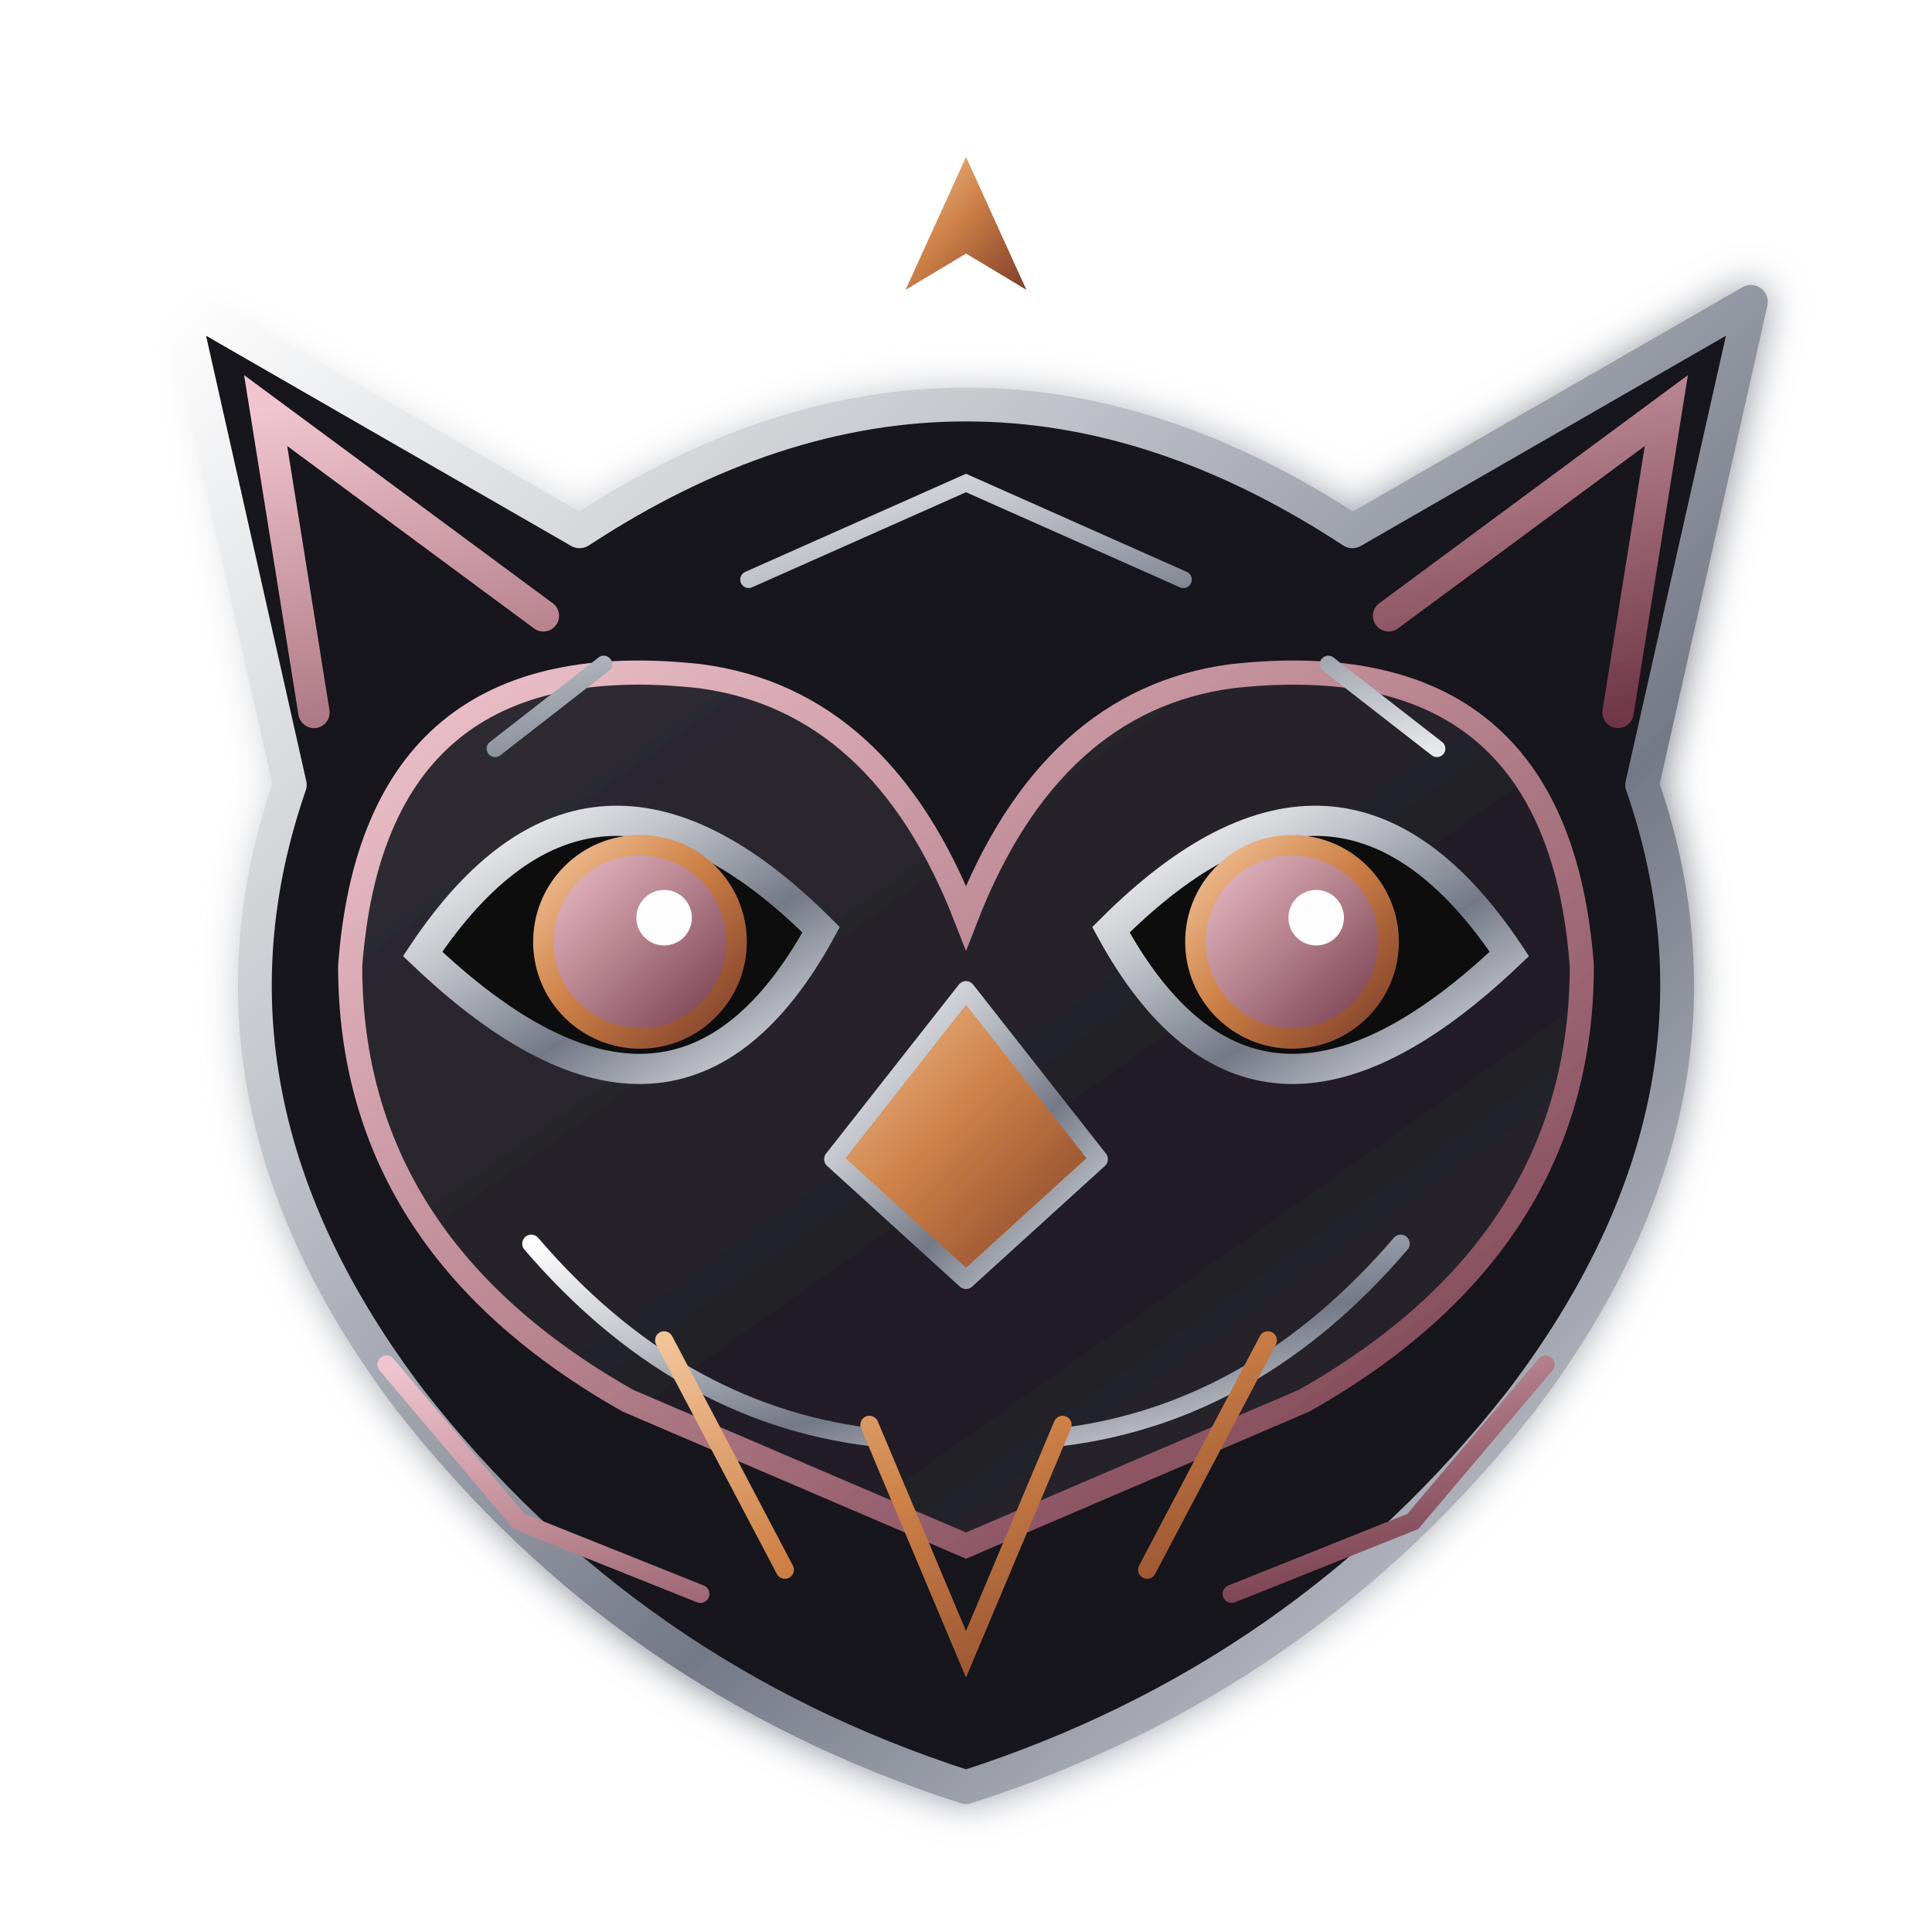
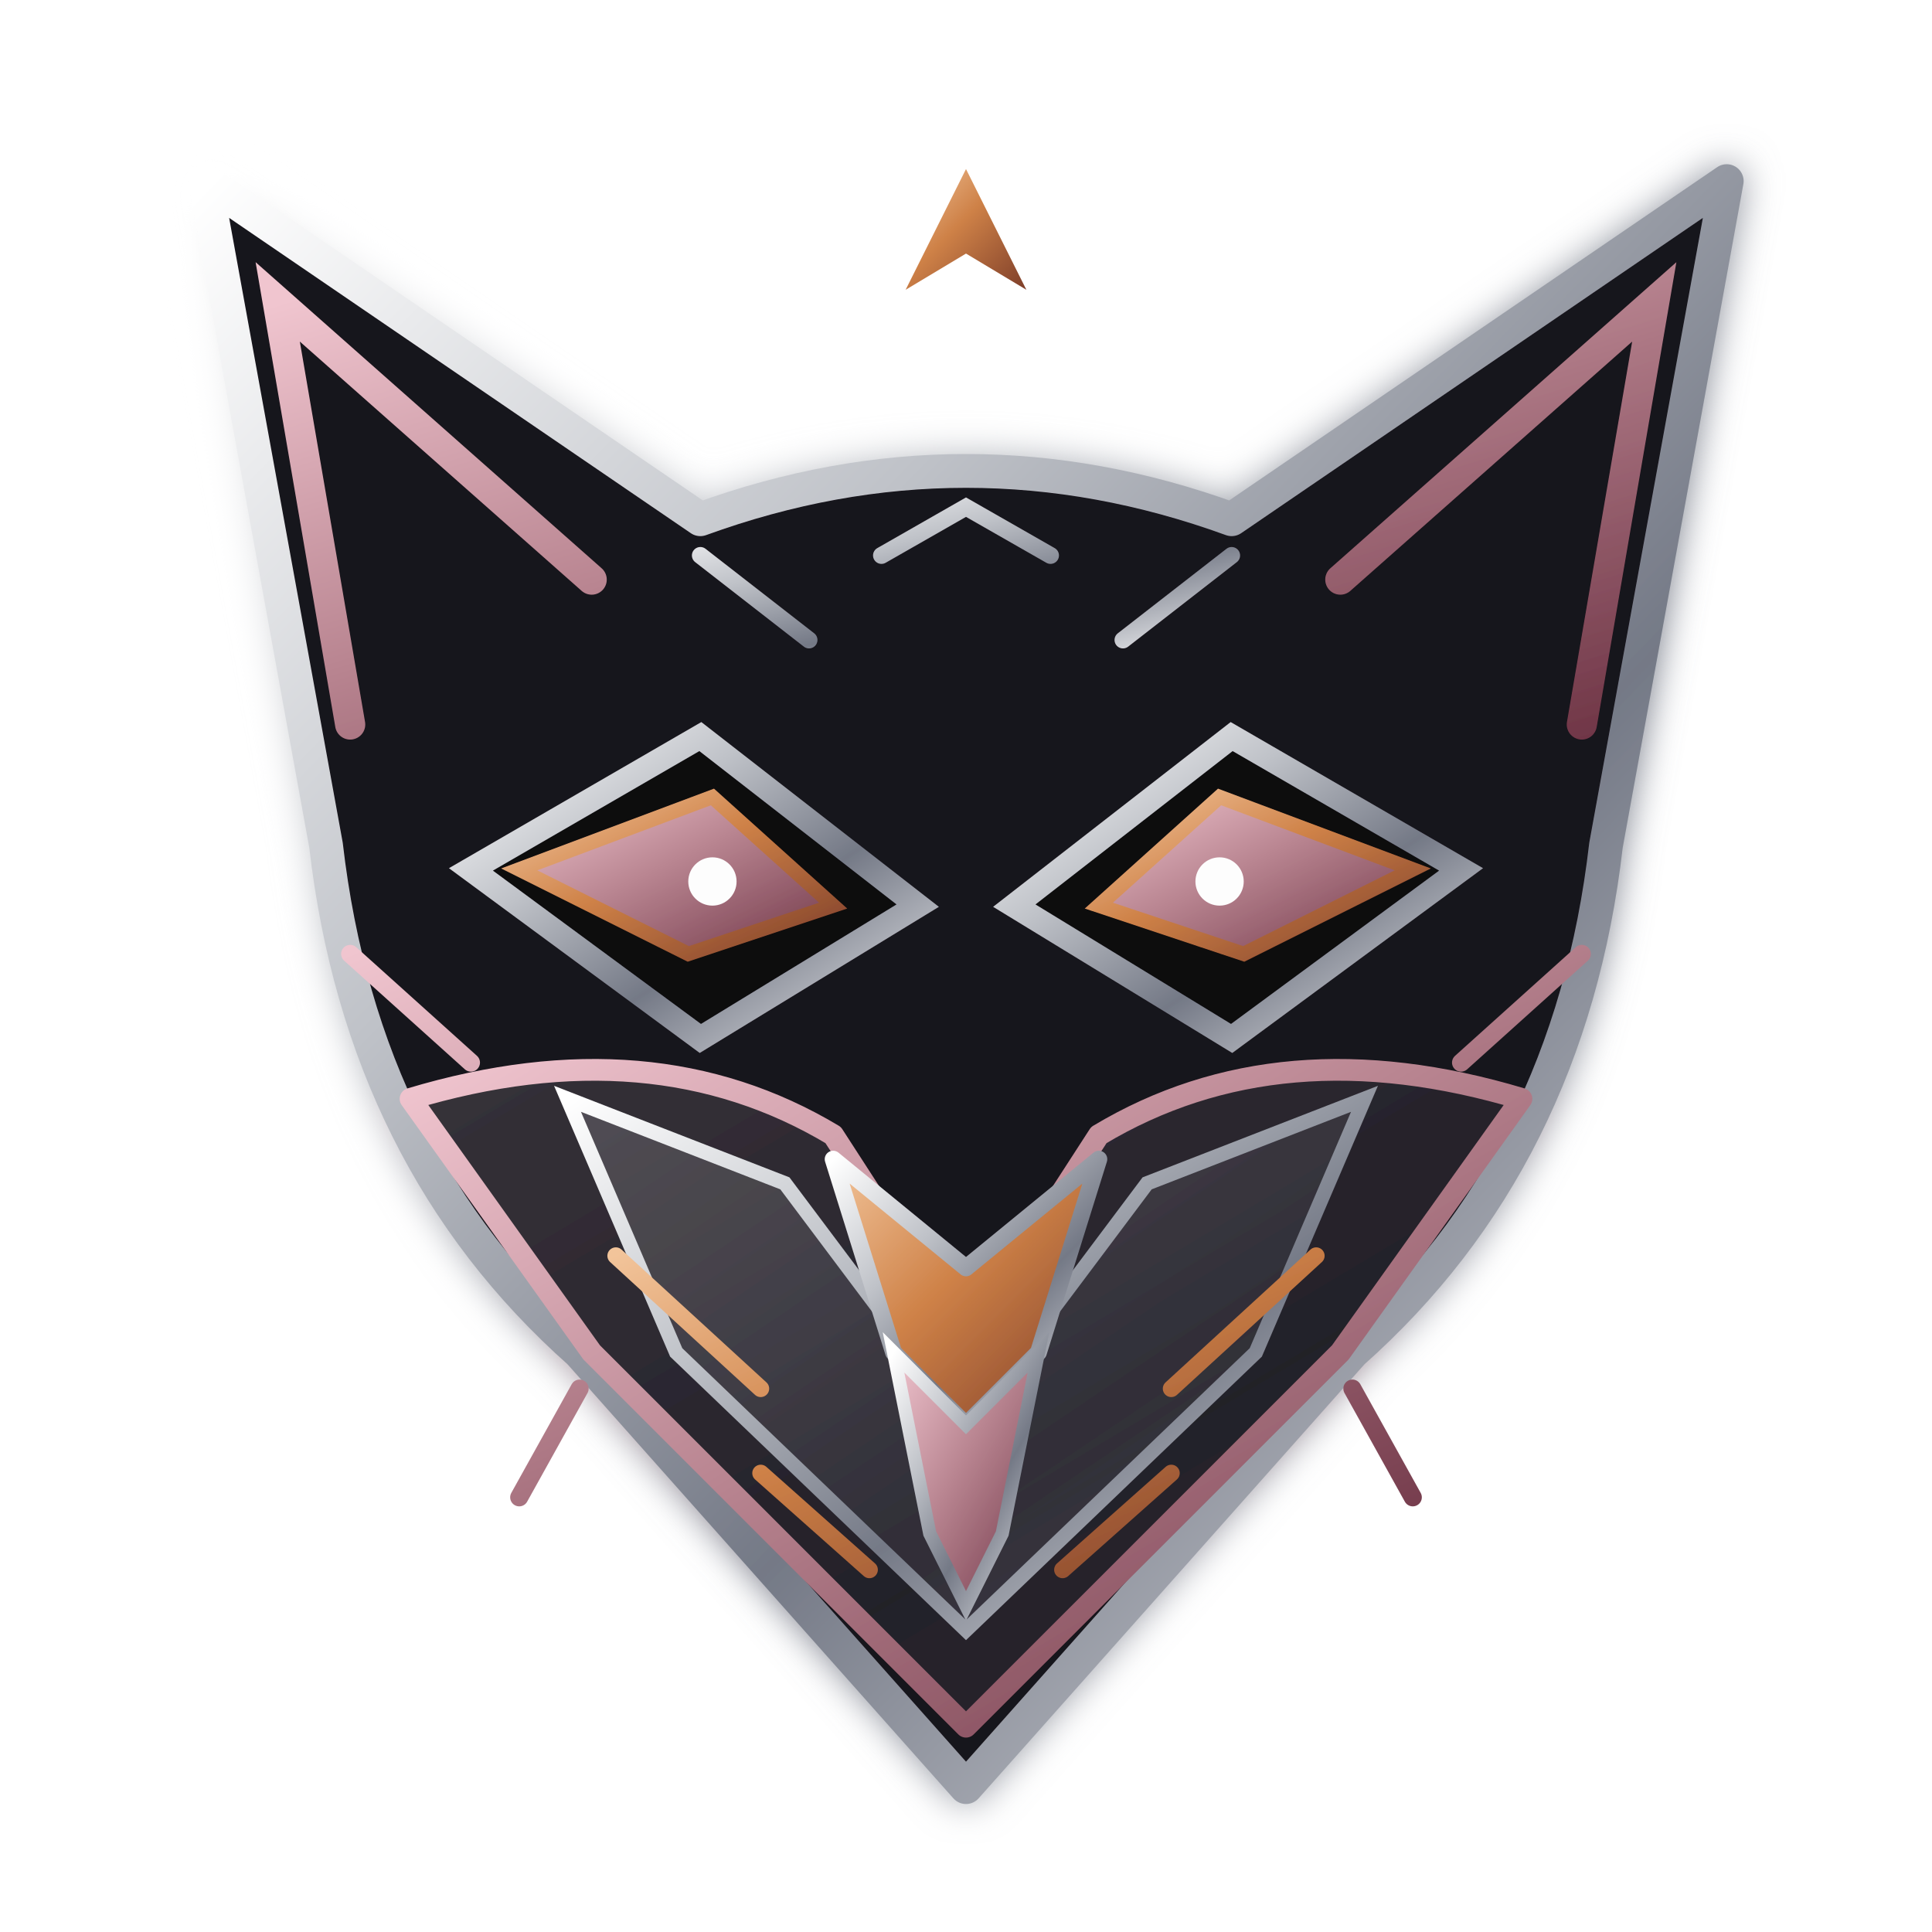
<svg xmlns="http://www.w3.org/2000/svg" viewBox="0 0 160 160" role="img" aria-labelledby="title desc">
  <defs>
    <linearGradient id="silver" x1="0" y1="0" x2="1" y2="1">
      <stop stop-color="#fff" />
      <stop offset=".32" stop-color="#bfc2c8" />
      <stop offset=".62" stop-color="#747986" />
      <stop offset="1" stop-color="#e7e8eb" />
    </linearGradient>
    <linearGradient id="rose" x1="0" y1="0" x2="1" y2="1">
      <stop stop-color="#f0c5cf" />
      <stop offset=".45" stop-color="#b98591" />
      <stop offset="1" stop-color="#6f3546" />
    </linearGradient>
    <linearGradient id="copper" x1="0" y1="0" x2="1" y2="1">
      <stop stop-color="#f2c49a" />
      <stop offset=".45" stop-color="#ce8147" />
      <stop offset="1" stop-color="#7e3e29" />
    </linearGradient>
    <filter id="glow" x="-35%" y="-35%" width="170%" height="170%">
-       <feGaussianBlur stdDeviation="1.6" result="blur" />
+       <feGaussianBlur stdDeviation="1.5" result="blur" />
      <feMerge>
        <feMergeNode in="blur" />
        <feMergeNode in="SourceGraphic" />
      </feMerge>
    </filter>
  </defs>
  <g filter="url(#glow)">
-     <path d="M24 65 15 25 48 44 Q80 23 112 44 L145 25 136 65 Q145 91 126 116 Q108 139 80 148 Q52 139 34 116 Q15 91 24 65Z" fill="#17121a" stroke="url(#silver)" stroke-width="2.8" stroke-linejoin="round" />
-     <path d="M26 59 22 34 45 51 M134 59 138 34 115 51" fill="none" stroke="url(#rose)" stroke-width="2.6" stroke-linecap="round" />
-     <path d="M29 80 Q31 53 58 56 Q73 58 80 76 Q87 58 102 56 Q129 53 131 80 Q131 103 108 116 L80 128 52 116 Q29 103 29 80Z" fill="url(#silver)" fill-opacity=".11" stroke="url(#rose)" stroke-width="2" />
-     <path d="M35 79 Q49 58 68 77 Q56 99 35 79Z" fill="#0b080d" stroke="url(#silver)" stroke-width="2.5" />
-     <path d="M125 79 Q111 58 92 77 Q104 99 125 79Z" fill="#0b080d" stroke="url(#silver)" stroke-width="2.5" />
-     <circle cx="53" cy="78" r="8" fill="url(#rose)" stroke="url(#copper)" stroke-width="1.7" />
-     <circle cx="107" cy="78" r="8" fill="url(#rose)" stroke="url(#copper)" stroke-width="1.7" />
-     <circle cx="55" cy="76" r="2.3" fill="#fdfdfd" />
-     <circle cx="109" cy="76" r="2.3" fill="#fdfdfd" />
-     <path d="M80 82 69 96 80 106 91 96Z" fill="url(#copper)" stroke="url(#silver)" stroke-width="1.5" stroke-linejoin="round" />
-     <path d="M44 103 Q56 117 72 119 M116 103 Q104 117 88 119" fill="none" stroke="url(#silver)" stroke-width="1.5" stroke-linecap="round" />
-     <path d="M55 111 65 130 M72 118 80 137 88 118 M105 111 95 130" fill="none" stroke="url(#copper)" stroke-width="1.5" stroke-linecap="round" />
-     <path d="M41 62 50 55 M119 62 110 55 M62 48 80 40 98 48" fill="none" stroke="url(#silver)" stroke-width="1.4" stroke-linecap="round" />
+     <path d="M27 70 17 15 58 43 Q80 35 102 43 L143 15 133 70 Q130 96 112 112 L80 148 48 112 Q30 96 27 70Z" fill="#17121a" stroke="url(#silver)" stroke-width="2.8" stroke-linejoin="round" />
+     <path d="M29 60 23 25 49 48 M131 60 137 25 111 48" fill="none" stroke="url(#rose)" stroke-width="2.5" stroke-linecap="round" />
+     <path d="M39 72 58 61 76 75 58 86Z" fill="#0b080d" stroke="url(#silver)" stroke-width="2" />
+     <path d="M121 72 102 61 84 75 102 86Z" fill="#0b080d" stroke="url(#silver)" stroke-width="2" />
+     <path d="M43 72 59 66 69 75 57 79Z" fill="url(#rose)" stroke="url(#copper)" stroke-width="1.2" />
+     <path d="M117 72 101 66 91 75 103 79Z" fill="url(#rose)" stroke="url(#copper)" stroke-width="1.2" />
+     <circle cx="59" cy="73" r="2" fill="#fdfdfd" />
+     <circle cx="101" cy="73" r="2" fill="#fdfdfd" />
+     <path d="M34 91 Q54 85 69 94 L80 111 91 94 Q106 85 126 91 L111 112 80 143 49 112Z" fill="url(#silver)" fill-opacity=".13" stroke="url(#rose)" stroke-width="1.8" stroke-linejoin="round" />
+     <path d="M47 91 65 98 80 118 95 98 113 91 104 112 80 135 56 112Z" fill="url(#silver)" fill-opacity=".15" stroke="url(#silver)" stroke-width="1.2" />
+     <path d="M69 96 80 105 91 96 86 112 80 118 74 112Z" fill="url(#copper)" stroke="url(#silver)" stroke-width="1.4" stroke-linejoin="round" />
+     <path d="M74 112 80 118 86 112 83 127 80 133 77 127Z" fill="url(#rose)" stroke="url(#silver)" stroke-width="1.1" />
+     <path d="M51 104 63 115 M109 104 97 115 M63 122 72 130 M97 122 88 130" fill="none" stroke="url(#copper)" stroke-width="1.4" stroke-linecap="round" />
+     <path d="M58 46 67 53 M102 46 93 53 M73 46 80 42 87 46" fill="none" stroke="url(#silver)" stroke-width="1.4" stroke-linecap="round" />
  </g>
-   <path d="M32 113 43 126 58 132 M128 113 117 126 102 132" fill="none" stroke="url(#rose)" stroke-width="1.5" stroke-linecap="round" />
-   <path d="M80 13 75 24 80 21 85 24Z" fill="url(#copper)" />
+   <path d="M29 79 39 88 M131 79 121 88 M48 115 43 124 M112 115 117 124" fill="none" stroke="url(#rose)" stroke-width="1.5" stroke-linecap="round" />
+   <path d="M80 14 75 24 80 21 85 24Z" fill="url(#copper)" />
</svg>
